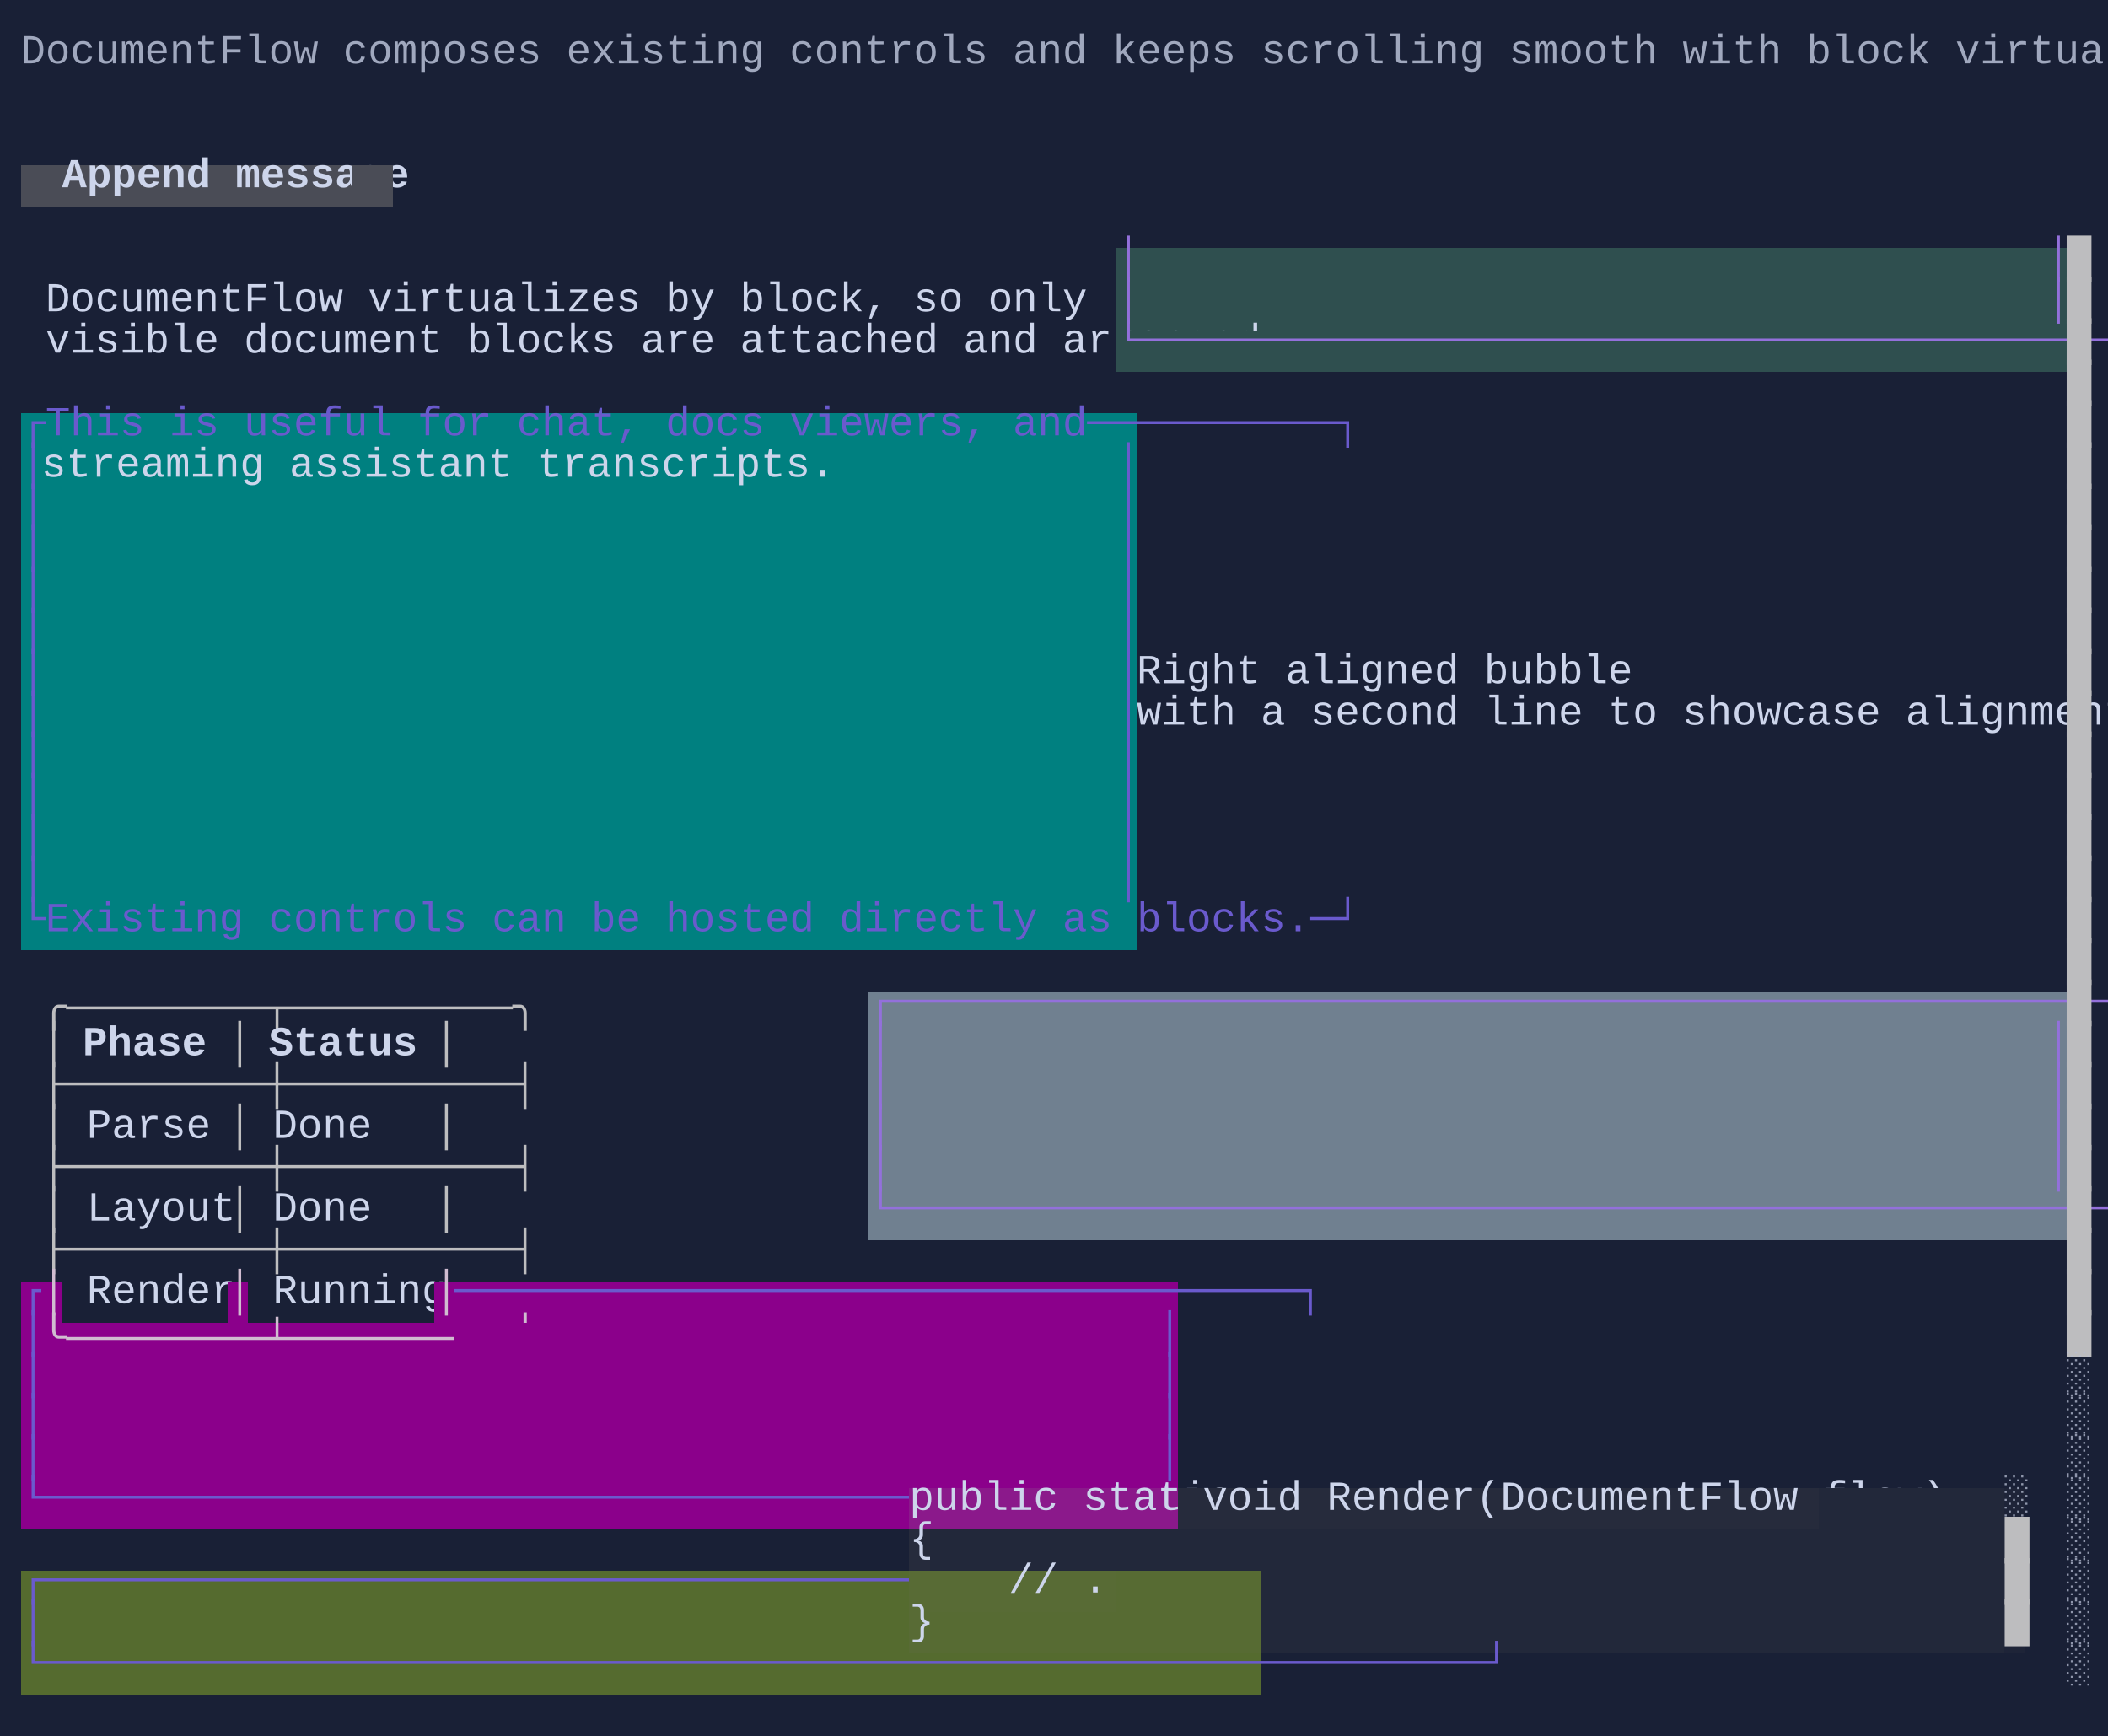
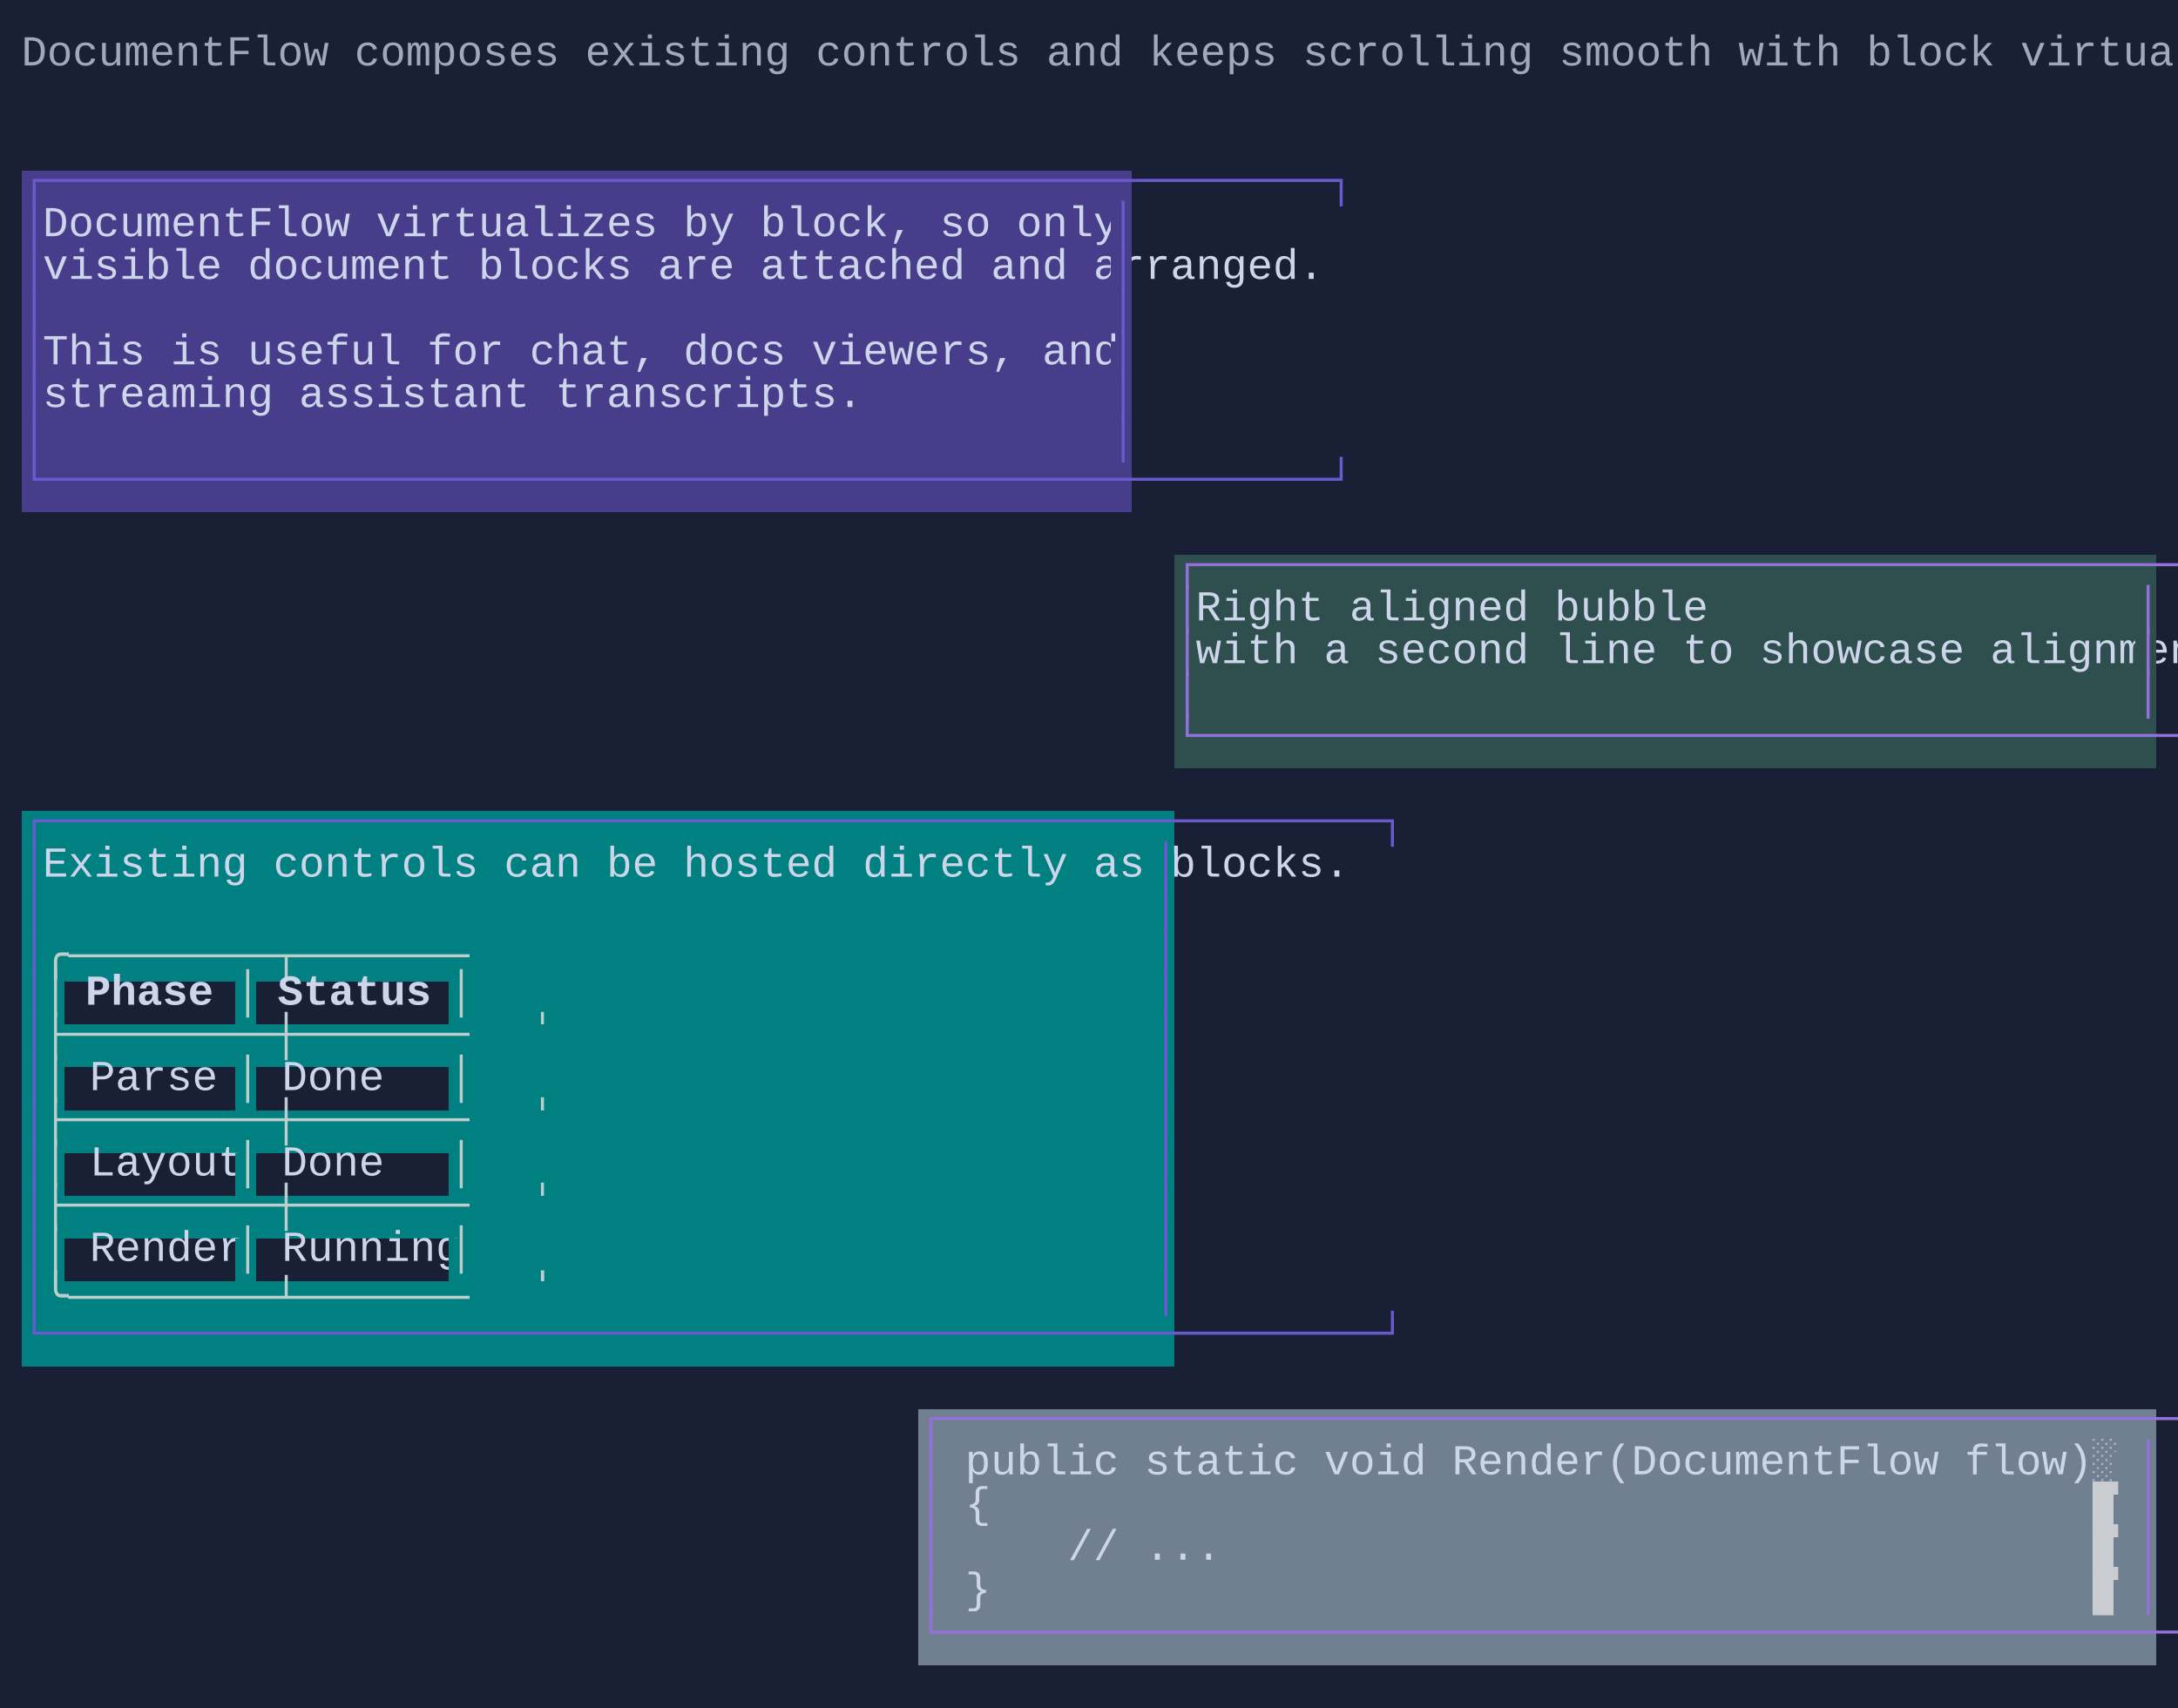
- <svg xmlns="http://www.w3.org/2000/svg" viewBox="0 0 918 756" width="918" height="756" shape-rendering="crispEdges">
+ <svg xmlns="http://www.w3.org/2000/svg" viewBox="0 0 918 720" width="918" height="720" shape-rendering="crispEdges">
  <style>.t{font-family:ui-monospace, SFMono-Regular, Menlo, Monaco, Consolas, "Liberation Mono", "Courier New", monospace;font-size:18px;dominant-baseline:text-before-edge;white-space:pre;font-variant-ligatures:none;font-kerning:none;font-feature-settings:"liga" 0,"calt" 0;letter-spacing:0}</style>
-   <rect x="0" y="0" width="918" height="756" fill="rgb(25,32,54)" />
+   <rect x="0" y="0" width="918" height="720" fill="rgb(25,32,54)" />
  <text class="t" x="9" y="18" fill="rgb(205,213,235)" textLength="837" lengthAdjust="spacing" opacity="0.75" xml:space="preserve">DocumentFlow composes existing controls and keeps scrolling smooth with block virtualization.</text>
-   <rect x="9" y="72" width="18" height="18" fill="rgb(74,76,86)" />
-   <rect x="27" y="72" width="126" height="18" fill="rgb(74,76,86)" />
-   <text class="t" x="27" y="72" fill="rgb(205,213,235)" textLength="126" lengthAdjust="spacing" font-weight="700" xml:space="preserve">Append message</text>
-   <rect x="153" y="72" width="18" height="18" fill="rgb(74,76,86)" />
-   <rect x="486" y="108" width="9" height="18" fill="rgb(47,79,79)" />
-   <text class="t" x="486" y="108" fill="rgb(147,112,219)" textLength="9" lengthAdjust="spacing" xml:space="preserve">│</text>
-   <rect x="495" y="108" width="396" height="18" fill="rgb(47,79,79)" />
-   <rect x="891" y="108" width="9" height="18" fill="rgb(47,79,79)" />
-   <text class="t" x="891" y="108" fill="rgb(147,112,219)" textLength="9" lengthAdjust="spacing" xml:space="preserve">│</text>
-   <text class="t" x="900" y="108" fill="rgb(189,189,191)" textLength="9" lengthAdjust="spacing" font-weight="700" xml:space="preserve">█</text>
-   <text class="t" x="9" y="126" fill="rgb(205,213,235)" textLength="477" lengthAdjust="spacing" xml:space="preserve"> DocumentFlow virtualizes by block, so only          </text>
-   <rect x="486" y="126" width="9" height="18" fill="rgb(47,79,79)" />
-   <text class="t" x="486" y="126" fill="rgb(147,112,219)" textLength="9" lengthAdjust="spacing" xml:space="preserve">│</text>
-   <rect x="495" y="126" width="396" height="18" fill="rgb(47,79,79)" />
-   <rect x="891" y="126" width="9" height="18" fill="rgb(47,79,79)" />
-   <text class="t" x="891" y="126" fill="rgb(147,112,219)" textLength="9" lengthAdjust="spacing" xml:space="preserve">│</text>
-   <text class="t" x="900" y="126" fill="rgb(189,189,191)" textLength="9" lengthAdjust="spacing" font-weight="700" xml:space="preserve">█</text>
-   <text class="t" x="9" y="144" fill="rgb(205,213,235)" textLength="477" lengthAdjust="spacing" xml:space="preserve"> visible document blocks are attached and arranged.  </text>
-   <rect x="486" y="144" width="414" height="18" fill="rgb(47,79,79)" />
-   <text class="t" x="486" y="144" fill="rgb(147,112,219)" textLength="414" lengthAdjust="spacing" xml:space="preserve">└────────────────────────────────────────────┘</text>
-   <text class="t" x="900" y="144" fill="rgb(189,189,191)" textLength="9" lengthAdjust="spacing" font-weight="700" xml:space="preserve">█</text>
-   <text class="t" x="900" y="162" fill="rgb(189,189,191)" textLength="9" lengthAdjust="spacing" font-weight="700" xml:space="preserve">█</text>
-   <rect x="9" y="180" width="486" height="18" fill="rgb(0,128,128)" />
-   <text class="t" x="9" y="180" fill="rgb(106,90,205)" textLength="486" lengthAdjust="spacing" xml:space="preserve">┌This is useful for chat, docs viewers, and──────────┐</text>
-   <text class="t" x="900" y="180" fill="rgb(189,189,191)" textLength="9" lengthAdjust="spacing" font-weight="700" xml:space="preserve">█</text>
-   <rect x="9" y="198" width="9" height="18" fill="rgb(0,128,128)" />
-   <text class="t" x="9" y="198" fill="rgb(106,90,205)" textLength="9" lengthAdjust="spacing" xml:space="preserve">│</text>
-   <rect x="18" y="198" width="468" height="18" fill="rgb(0,128,128)" />
-   <text class="t" x="18" y="198" fill="rgb(205,213,235)" textLength="468" lengthAdjust="spacing" xml:space="preserve">streaming assistant transcripts.                    </text>
-   <rect x="486" y="198" width="9" height="18" fill="rgb(0,128,128)" />
-   <text class="t" x="486" y="198" fill="rgb(106,90,205)" textLength="9" lengthAdjust="spacing" xml:space="preserve">│</text>
-   <text class="t" x="900" y="198" fill="rgb(189,189,191)" textLength="9" lengthAdjust="spacing" font-weight="700" xml:space="preserve">█</text>
-   <rect x="9" y="216" width="9" height="18" fill="rgb(0,128,128)" />
-   <text class="t" x="9" y="216" fill="rgb(106,90,205)" textLength="9" lengthAdjust="spacing" xml:space="preserve">│</text>
-   <rect x="18" y="216" width="468" height="18" fill="rgb(0,128,128)" />
-   <rect x="486" y="216" width="9" height="18" fill="rgb(0,128,128)" />
-   <text class="t" x="486" y="216" fill="rgb(106,90,205)" textLength="9" lengthAdjust="spacing" xml:space="preserve">│</text>
-   <text class="t" x="900" y="216" fill="rgb(189,189,191)" textLength="9" lengthAdjust="spacing" font-weight="700" xml:space="preserve">█</text>
-   <rect x="9" y="234" width="9" height="18" fill="rgb(0,128,128)" />
-   <text class="t" x="9" y="234" fill="rgb(106,90,205)" textLength="9" lengthAdjust="spacing" xml:space="preserve">│</text>
-   <rect x="18" y="234" width="468" height="18" fill="rgb(0,128,128)" />
-   <rect x="486" y="234" width="9" height="18" fill="rgb(0,128,128)" />
-   <text class="t" x="486" y="234" fill="rgb(106,90,205)" textLength="9" lengthAdjust="spacing" xml:space="preserve">│</text>
-   <text class="t" x="900" y="234" fill="rgb(189,189,191)" textLength="9" lengthAdjust="spacing" font-weight="700" xml:space="preserve">█</text>
-   <rect x="9" y="252" width="9" height="18" fill="rgb(0,128,128)" />
-   <text class="t" x="9" y="252" fill="rgb(106,90,205)" textLength="9" lengthAdjust="spacing" xml:space="preserve">│</text>
-   <rect x="18" y="252" width="468" height="18" fill="rgb(0,128,128)" />
-   <rect x="486" y="252" width="9" height="18" fill="rgb(0,128,128)" />
-   <text class="t" x="486" y="252" fill="rgb(106,90,205)" textLength="9" lengthAdjust="spacing" xml:space="preserve">│</text>
-   <text class="t" x="900" y="252" fill="rgb(189,189,191)" textLength="9" lengthAdjust="spacing" font-weight="700" xml:space="preserve">█</text>
-   <rect x="9" y="270" width="9" height="18" fill="rgb(0,128,128)" />
-   <text class="t" x="9" y="270" fill="rgb(106,90,205)" textLength="9" lengthAdjust="spacing" xml:space="preserve">│</text>
-   <rect x="18" y="270" width="468" height="18" fill="rgb(0,128,128)" />
-   <rect x="486" y="270" width="9" height="18" fill="rgb(0,128,128)" />
-   <text class="t" x="486" y="270" fill="rgb(106,90,205)" textLength="9" lengthAdjust="spacing" xml:space="preserve">│</text>
-   <text class="t" x="900" y="270" fill="rgb(189,189,191)" textLength="9" lengthAdjust="spacing" font-weight="700" xml:space="preserve">█</text>
-   <rect x="9" y="288" width="9" height="18" fill="rgb(0,128,128)" />
-   <text class="t" x="9" y="288" fill="rgb(106,90,205)" textLength="9" lengthAdjust="spacing" xml:space="preserve">│</text>
-   <rect x="18" y="288" width="468" height="18" fill="rgb(0,128,128)" />
-   <rect x="486" y="288" width="9" height="18" fill="rgb(0,128,128)" />
-   <text class="t" x="486" y="288" fill="rgb(106,90,205)" textLength="9" lengthAdjust="spacing" xml:space="preserve">│</text>
-   <text class="t" x="495" y="288" fill="rgb(205,213,235)" textLength="405" lengthAdjust="spacing" xml:space="preserve">Right aligned bubble                         </text>
-   <text class="t" x="900" y="288" fill="rgb(189,189,191)" textLength="9" lengthAdjust="spacing" font-weight="700" xml:space="preserve">█</text>
-   <rect x="9" y="306" width="9" height="18" fill="rgb(0,128,128)" />
-   <text class="t" x="9" y="306" fill="rgb(106,90,205)" textLength="9" lengthAdjust="spacing" xml:space="preserve">│</text>
-   <rect x="18" y="306" width="468" height="18" fill="rgb(0,128,128)" />
-   <rect x="486" y="306" width="9" height="18" fill="rgb(0,128,128)" />
-   <text class="t" x="486" y="306" fill="rgb(106,90,205)" textLength="9" lengthAdjust="spacing" xml:space="preserve">│</text>
-   <text class="t" x="495" y="306" fill="rgb(205,213,235)" textLength="405" lengthAdjust="spacing" xml:space="preserve">with a second line to showcase alignment.    </text>
-   <text class="t" x="900" y="306" fill="rgb(189,189,191)" textLength="9" lengthAdjust="spacing" font-weight="700" xml:space="preserve">█</text>
-   <rect x="9" y="324" width="9" height="18" fill="rgb(0,128,128)" />
-   <text class="t" x="9" y="324" fill="rgb(106,90,205)" textLength="9" lengthAdjust="spacing" xml:space="preserve">│</text>
-   <rect x="18" y="324" width="468" height="18" fill="rgb(0,128,128)" />
-   <rect x="486" y="324" width="9" height="18" fill="rgb(0,128,128)" />
-   <text class="t" x="486" y="324" fill="rgb(106,90,205)" textLength="9" lengthAdjust="spacing" xml:space="preserve">│</text>
-   <text class="t" x="900" y="324" fill="rgb(189,189,191)" textLength="9" lengthAdjust="spacing" font-weight="700" xml:space="preserve">█</text>
-   <rect x="9" y="342" width="9" height="18" fill="rgb(0,128,128)" />
-   <text class="t" x="9" y="342" fill="rgb(106,90,205)" textLength="9" lengthAdjust="spacing" xml:space="preserve">│</text>
-   <rect x="18" y="342" width="468" height="18" fill="rgb(0,128,128)" />
-   <rect x="486" y="342" width="9" height="18" fill="rgb(0,128,128)" />
-   <text class="t" x="486" y="342" fill="rgb(106,90,205)" textLength="9" lengthAdjust="spacing" xml:space="preserve">│</text>
-   <text class="t" x="900" y="342" fill="rgb(189,189,191)" textLength="9" lengthAdjust="spacing" font-weight="700" xml:space="preserve">█</text>
+   <rect x="9" y="72" width="468" height="18" fill="rgb(72,61,139)" />
+   <text class="t" x="9" y="72" fill="rgb(106,90,205)" textLength="468" lengthAdjust="spacing" xml:space="preserve">┌──────────────────────────────────────────────────┐</text>
+   <rect x="9" y="90" width="9" height="18" fill="rgb(72,61,139)" />
+   <text class="t" x="9" y="90" fill="rgb(106,90,205)" textLength="9" lengthAdjust="spacing" xml:space="preserve">│</text>
+   <rect x="18" y="90" width="450" height="18" fill="rgb(72,61,139)" />
+   <text class="t" x="18" y="90" fill="rgb(205,213,235)" textLength="450" lengthAdjust="spacing" xml:space="preserve">DocumentFlow virtualizes by block, so only        </text>
+   <rect x="468" y="90" width="9" height="18" fill="rgb(72,61,139)" />
+   <text class="t" x="468" y="90" fill="rgb(106,90,205)" textLength="9" lengthAdjust="spacing" xml:space="preserve">│</text>
+   <rect x="9" y="108" width="9" height="18" fill="rgb(72,61,139)" />
+   <text class="t" x="9" y="108" fill="rgb(106,90,205)" textLength="9" lengthAdjust="spacing" xml:space="preserve">│</text>
+   <rect x="18" y="108" width="450" height="18" fill="rgb(72,61,139)" />
+   <text class="t" x="18" y="108" fill="rgb(205,213,235)" textLength="450" lengthAdjust="spacing" xml:space="preserve">visible document blocks are attached and arranged.</text>
+   <rect x="468" y="108" width="9" height="18" fill="rgb(72,61,139)" />
+   <text class="t" x="468" y="108" fill="rgb(106,90,205)" textLength="9" lengthAdjust="spacing" xml:space="preserve">│</text>
+   <rect x="9" y="126" width="9" height="18" fill="rgb(72,61,139)" />
+   <text class="t" x="9" y="126" fill="rgb(106,90,205)" textLength="9" lengthAdjust="spacing" xml:space="preserve">│</text>
+   <rect x="18" y="126" width="450" height="18" fill="rgb(72,61,139)" />
+   <rect x="468" y="126" width="9" height="18" fill="rgb(72,61,139)" />
+   <text class="t" x="468" y="126" fill="rgb(106,90,205)" textLength="9" lengthAdjust="spacing" xml:space="preserve">│</text>
+   <rect x="9" y="144" width="9" height="18" fill="rgb(72,61,139)" />
+   <text class="t" x="9" y="144" fill="rgb(106,90,205)" textLength="9" lengthAdjust="spacing" xml:space="preserve">│</text>
+   <rect x="18" y="144" width="450" height="18" fill="rgb(72,61,139)" />
+   <text class="t" x="18" y="144" fill="rgb(205,213,235)" textLength="450" lengthAdjust="spacing" xml:space="preserve">This is useful for chat, docs viewers, and        </text>
+   <rect x="468" y="144" width="9" height="18" fill="rgb(72,61,139)" />
+   <text class="t" x="468" y="144" fill="rgb(106,90,205)" textLength="9" lengthAdjust="spacing" xml:space="preserve">│</text>
+   <rect x="9" y="162" width="9" height="18" fill="rgb(72,61,139)" />
+   <text class="t" x="9" y="162" fill="rgb(106,90,205)" textLength="9" lengthAdjust="spacing" xml:space="preserve">│</text>
+   <rect x="18" y="162" width="450" height="18" fill="rgb(72,61,139)" />
+   <text class="t" x="18" y="162" fill="rgb(205,213,235)" textLength="450" lengthAdjust="spacing" xml:space="preserve">streaming assistant transcripts.                  </text>
+   <rect x="468" y="162" width="9" height="18" fill="rgb(72,61,139)" />
+   <text class="t" x="468" y="162" fill="rgb(106,90,205)" textLength="9" lengthAdjust="spacing" xml:space="preserve">│</text>
+   <rect x="9" y="180" width="9" height="18" fill="rgb(72,61,139)" />
+   <text class="t" x="9" y="180" fill="rgb(106,90,205)" textLength="9" lengthAdjust="spacing" xml:space="preserve">│</text>
+   <rect x="18" y="180" width="450" height="18" fill="rgb(72,61,139)" />
+   <rect x="468" y="180" width="9" height="18" fill="rgb(72,61,139)" />
+   <text class="t" x="468" y="180" fill="rgb(106,90,205)" textLength="9" lengthAdjust="spacing" xml:space="preserve">│</text>
+   <rect x="9" y="198" width="468" height="18" fill="rgb(72,61,139)" />
+   <text class="t" x="9" y="198" fill="rgb(106,90,205)" textLength="468" lengthAdjust="spacing" xml:space="preserve">└──────────────────────────────────────────────────┘</text>
+   <rect x="495" y="234" width="414" height="18" fill="rgb(47,79,79)" />
+   <text class="t" x="495" y="234" fill="rgb(147,112,219)" textLength="414" lengthAdjust="spacing" xml:space="preserve">┌────────────────────────────────────────────┐</text>
+   <rect x="495" y="252" width="9" height="18" fill="rgb(47,79,79)" />
+   <text class="t" x="495" y="252" fill="rgb(147,112,219)" textLength="9" lengthAdjust="spacing" xml:space="preserve">│</text>
+   <rect x="504" y="252" width="396" height="18" fill="rgb(47,79,79)" />
+   <text class="t" x="504" y="252" fill="rgb(205,213,235)" textLength="396" lengthAdjust="spacing" xml:space="preserve">Right aligned bubble                        </text>
+   <rect x="900" y="252" width="9" height="18" fill="rgb(47,79,79)" />
+   <text class="t" x="900" y="252" fill="rgb(147,112,219)" textLength="9" lengthAdjust="spacing" xml:space="preserve">│</text>
+   <rect x="495" y="270" width="9" height="18" fill="rgb(47,79,79)" />
+   <text class="t" x="495" y="270" fill="rgb(147,112,219)" textLength="9" lengthAdjust="spacing" xml:space="preserve">│</text>
+   <rect x="504" y="270" width="396" height="18" fill="rgb(47,79,79)" />
+   <text class="t" x="504" y="270" fill="rgb(205,213,235)" textLength="396" lengthAdjust="spacing" xml:space="preserve">with a second line to showcase alignment.   </text>
+   <rect x="900" y="270" width="9" height="18" fill="rgb(47,79,79)" />
+   <text class="t" x="900" y="270" fill="rgb(147,112,219)" textLength="9" lengthAdjust="spacing" xml:space="preserve">│</text>
+   <rect x="495" y="288" width="9" height="18" fill="rgb(47,79,79)" />
+   <text class="t" x="495" y="288" fill="rgb(147,112,219)" textLength="9" lengthAdjust="spacing" xml:space="preserve">│</text>
+   <rect x="504" y="288" width="396" height="18" fill="rgb(47,79,79)" />
+   <rect x="900" y="288" width="9" height="18" fill="rgb(47,79,79)" />
+   <text class="t" x="900" y="288" fill="rgb(147,112,219)" textLength="9" lengthAdjust="spacing" xml:space="preserve">│</text>
+   <rect x="495" y="306" width="414" height="18" fill="rgb(47,79,79)" />
+   <text class="t" x="495" y="306" fill="rgb(147,112,219)" textLength="414" lengthAdjust="spacing" xml:space="preserve">└────────────────────────────────────────────┘</text>
+   <rect x="9" y="342" width="486" height="18" fill="rgb(0,128,128)" />
+   <text class="t" x="9" y="342" fill="rgb(106,90,205)" textLength="486" lengthAdjust="spacing" xml:space="preserve">┌────────────────────────────────────────────────────┐</text>
  <rect x="9" y="360" width="9" height="18" fill="rgb(0,128,128)" />
  <text class="t" x="9" y="360" fill="rgb(106,90,205)" textLength="9" lengthAdjust="spacing" xml:space="preserve">│</text>
  <rect x="18" y="360" width="468" height="18" fill="rgb(0,128,128)" />
+   <text class="t" x="18" y="360" fill="rgb(205,213,235)" textLength="468" lengthAdjust="spacing" xml:space="preserve">Existing controls can be hosted directly as blocks. </text>
  <rect x="486" y="360" width="9" height="18" fill="rgb(0,128,128)" />
  <text class="t" x="486" y="360" fill="rgb(106,90,205)" textLength="9" lengthAdjust="spacing" xml:space="preserve">│</text>
-   <text class="t" x="900" y="360" fill="rgb(189,189,191)" textLength="9" lengthAdjust="spacing" font-weight="700" xml:space="preserve">█</text>
  <rect x="9" y="378" width="9" height="18" fill="rgb(0,128,128)" />
  <text class="t" x="9" y="378" fill="rgb(106,90,205)" textLength="9" lengthAdjust="spacing" xml:space="preserve">│</text>
  <rect x="18" y="378" width="468" height="18" fill="rgb(0,128,128)" />
  <rect x="486" y="378" width="9" height="18" fill="rgb(0,128,128)" />
  <text class="t" x="486" y="378" fill="rgb(106,90,205)" textLength="9" lengthAdjust="spacing" xml:space="preserve">│</text>
-   <text class="t" x="900" y="378" fill="rgb(189,189,191)" textLength="9" lengthAdjust="spacing" font-weight="700" xml:space="preserve">█</text>
-   <rect x="9" y="396" width="486" height="18" fill="rgb(0,128,128)" />
-   <text class="t" x="9" y="396" fill="rgb(106,90,205)" textLength="486" lengthAdjust="spacing" xml:space="preserve">└Existing controls can be hosted directly as blocks.─┘</text>
-   <text class="t" x="900" y="396" fill="rgb(189,189,191)" textLength="9" lengthAdjust="spacing" font-weight="700" xml:space="preserve">█</text>
-   <text class="t" x="900" y="414" fill="rgb(189,189,191)" textLength="9" lengthAdjust="spacing" font-weight="700" xml:space="preserve">█</text>
-   <text class="t" x="18" y="432" fill="rgb(189,189,191)" textLength="180" lengthAdjust="spacing" xml:space="preserve">╭────────┬─────────╮</text>
-   <rect x="378" y="432" width="522" height="18" fill="rgb(112,128,144)" />
-   <text class="t" x="378" y="432" fill="rgb(147,112,219)" textLength="522" lengthAdjust="spacing" xml:space="preserve">┌────────────────────────────────────────────────────────┐</text>
-   <text class="t" x="900" y="432" fill="rgb(189,189,191)" textLength="9" lengthAdjust="spacing" font-weight="700" xml:space="preserve">█</text>
-   <text class="t" x="18" y="450" fill="rgb(189,189,191)" textLength="9" lengthAdjust="spacing" xml:space="preserve">│</text>
-   <text class="t" x="36" y="450" fill="rgb(205,213,235)" textLength="45" lengthAdjust="spacing" font-weight="700" xml:space="preserve">Phase</text>
-   <text class="t" x="99" y="450" fill="rgb(189,189,191)" textLength="9" lengthAdjust="spacing" xml:space="preserve">│</text>
-   <text class="t" x="117" y="450" fill="rgb(205,213,235)" textLength="54" lengthAdjust="spacing" font-weight="700" xml:space="preserve">Status</text>
-   <text class="t" x="189" y="450" fill="rgb(189,189,191)" textLength="9" lengthAdjust="spacing" xml:space="preserve">│</text>
-   <rect x="378" y="450" width="9" height="18" fill="rgb(112,128,144)" />
-   <text class="t" x="378" y="450" fill="rgb(147,112,219)" textLength="9" lengthAdjust="spacing" xml:space="preserve">│</text>
-   <rect x="387" y="450" width="504" height="18" fill="rgb(112,128,144)" />
-   <rect x="891" y="450" width="9" height="18" fill="rgb(112,128,144)" />
-   <text class="t" x="891" y="450" fill="rgb(147,112,219)" textLength="9" lengthAdjust="spacing" xml:space="preserve">│</text>
-   <text class="t" x="900" y="450" fill="rgb(189,189,191)" textLength="9" lengthAdjust="spacing" font-weight="700" xml:space="preserve">█</text>
-   <text class="t" x="18" y="468" fill="rgb(189,189,191)" textLength="180" lengthAdjust="spacing" xml:space="preserve">├────────┼─────────┤</text>
-   <rect x="378" y="468" width="9" height="18" fill="rgb(112,128,144)" />
-   <text class="t" x="378" y="468" fill="rgb(147,112,219)" textLength="9" lengthAdjust="spacing" xml:space="preserve">│</text>
-   <rect x="387" y="468" width="504" height="18" fill="rgb(112,128,144)" />
-   <rect x="891" y="468" width="9" height="18" fill="rgb(112,128,144)" />
-   <text class="t" x="891" y="468" fill="rgb(147,112,219)" textLength="9" lengthAdjust="spacing" xml:space="preserve">│</text>
-   <text class="t" x="900" y="468" fill="rgb(189,189,191)" textLength="9" lengthAdjust="spacing" font-weight="700" xml:space="preserve">█</text>
-   <text class="t" x="18" y="486" fill="rgb(189,189,191)" textLength="9" lengthAdjust="spacing" xml:space="preserve">│</text>
-   <text class="t" x="27" y="486" fill="rgb(205,213,235)" textLength="72" lengthAdjust="spacing" xml:space="preserve"> Parse  </text>
-   <text class="t" x="99" y="486" fill="rgb(189,189,191)" textLength="9" lengthAdjust="spacing" xml:space="preserve">│</text>
+   <rect x="9" y="396" width="9" height="18" fill="rgb(0,128,128)" />
+   <text class="t" x="9" y="396" fill="rgb(106,90,205)" textLength="9" lengthAdjust="spacing" xml:space="preserve">│</text>
+   <rect x="18" y="396" width="180" height="18" fill="rgb(0,128,128)" />
+   <text class="t" x="18" y="396" fill="rgb(188,205,205)" textLength="180" lengthAdjust="spacing" xml:space="preserve">╭────────┬─────────╮</text>
+   <rect x="198" y="396" width="288" height="18" fill="rgb(0,128,128)" />
+   <rect x="486" y="396" width="9" height="18" fill="rgb(0,128,128)" />
+   <text class="t" x="486" y="396" fill="rgb(106,90,205)" textLength="9" lengthAdjust="spacing" xml:space="preserve">│</text>
+   <rect x="9" y="414" width="9" height="18" fill="rgb(0,128,128)" />
+   <text class="t" x="9" y="414" fill="rgb(106,90,205)" textLength="9" lengthAdjust="spacing" xml:space="preserve">│</text>
+   <rect x="18" y="414" width="9" height="18" fill="rgb(0,128,128)" />
+   <text class="t" x="18" y="414" fill="rgb(188,205,205)" textLength="9" lengthAdjust="spacing" xml:space="preserve">│</text>
+   <text class="t" x="36" y="414" fill="rgb(205,213,235)" textLength="45" lengthAdjust="spacing" font-weight="700" xml:space="preserve">Phase</text>
+   <rect x="99" y="414" width="9" height="18" fill="rgb(0,128,128)" />
+   <text class="t" x="99" y="414" fill="rgb(188,205,205)" textLength="9" lengthAdjust="spacing" xml:space="preserve">│</text>
+   <text class="t" x="117" y="414" fill="rgb(205,213,235)" textLength="54" lengthAdjust="spacing" font-weight="700" xml:space="preserve">Status</text>
+   <rect x="189" y="414" width="9" height="18" fill="rgb(0,128,128)" />
+   <text class="t" x="189" y="414" fill="rgb(188,205,205)" textLength="9" lengthAdjust="spacing" xml:space="preserve">│</text>
+   <rect x="198" y="414" width="288" height="18" fill="rgb(0,128,128)" />
+   <rect x="486" y="414" width="9" height="18" fill="rgb(0,128,128)" />
+   <text class="t" x="486" y="414" fill="rgb(106,90,205)" textLength="9" lengthAdjust="spacing" xml:space="preserve">│</text>
+   <rect x="9" y="432" width="9" height="18" fill="rgb(0,128,128)" />
+   <text class="t" x="9" y="432" fill="rgb(106,90,205)" textLength="9" lengthAdjust="spacing" xml:space="preserve">│</text>
+   <rect x="18" y="432" width="180" height="18" fill="rgb(0,128,128)" />
+   <text class="t" x="18" y="432" fill="rgb(188,205,205)" textLength="180" lengthAdjust="spacing" xml:space="preserve">├────────┼─────────┤</text>
+   <rect x="198" y="432" width="288" height="18" fill="rgb(0,128,128)" />
+   <rect x="486" y="432" width="9" height="18" fill="rgb(0,128,128)" />
+   <text class="t" x="486" y="432" fill="rgb(106,90,205)" textLength="9" lengthAdjust="spacing" xml:space="preserve">│</text>
+   <rect x="9" y="450" width="9" height="18" fill="rgb(0,128,128)" />
+   <text class="t" x="9" y="450" fill="rgb(106,90,205)" textLength="9" lengthAdjust="spacing" xml:space="preserve">│</text>
+   <rect x="18" y="450" width="9" height="18" fill="rgb(0,128,128)" />
+   <text class="t" x="18" y="450" fill="rgb(188,205,205)" textLength="9" lengthAdjust="spacing" xml:space="preserve">│</text>
+   <text class="t" x="27" y="450" fill="rgb(205,213,235)" textLength="72" lengthAdjust="spacing" xml:space="preserve"> Parse  </text>
+   <rect x="99" y="450" width="9" height="18" fill="rgb(0,128,128)" />
+   <text class="t" x="99" y="450" fill="rgb(188,205,205)" textLength="9" lengthAdjust="spacing" xml:space="preserve">│</text>
+   <text class="t" x="108" y="450" fill="rgb(205,213,235)" textLength="81" lengthAdjust="spacing" xml:space="preserve"> Done    </text>
+   <rect x="189" y="450" width="9" height="18" fill="rgb(0,128,128)" />
+   <text class="t" x="189" y="450" fill="rgb(188,205,205)" textLength="9" lengthAdjust="spacing" xml:space="preserve">│</text>
+   <rect x="198" y="450" width="288" height="18" fill="rgb(0,128,128)" />
+   <rect x="486" y="450" width="9" height="18" fill="rgb(0,128,128)" />
+   <text class="t" x="486" y="450" fill="rgb(106,90,205)" textLength="9" lengthAdjust="spacing" xml:space="preserve">│</text>
+   <rect x="9" y="468" width="9" height="18" fill="rgb(0,128,128)" />
+   <text class="t" x="9" y="468" fill="rgb(106,90,205)" textLength="9" lengthAdjust="spacing" xml:space="preserve">│</text>
+   <rect x="18" y="468" width="180" height="18" fill="rgb(0,128,128)" />
+   <text class="t" x="18" y="468" fill="rgb(188,205,205)" textLength="180" lengthAdjust="spacing" xml:space="preserve">├────────┼─────────┤</text>
+   <rect x="198" y="468" width="288" height="18" fill="rgb(0,128,128)" />
+   <rect x="486" y="468" width="9" height="18" fill="rgb(0,128,128)" />
+   <text class="t" x="486" y="468" fill="rgb(106,90,205)" textLength="9" lengthAdjust="spacing" xml:space="preserve">│</text>
+   <rect x="9" y="486" width="9" height="18" fill="rgb(0,128,128)" />
+   <text class="t" x="9" y="486" fill="rgb(106,90,205)" textLength="9" lengthAdjust="spacing" xml:space="preserve">│</text>
+   <rect x="18" y="486" width="9" height="18" fill="rgb(0,128,128)" />
+   <text class="t" x="18" y="486" fill="rgb(188,205,205)" textLength="9" lengthAdjust="spacing" xml:space="preserve">│</text>
+   <text class="t" x="27" y="486" fill="rgb(205,213,235)" textLength="72" lengthAdjust="spacing" xml:space="preserve"> Layout </text>
+   <rect x="99" y="486" width="9" height="18" fill="rgb(0,128,128)" />
+   <text class="t" x="99" y="486" fill="rgb(188,205,205)" textLength="9" lengthAdjust="spacing" xml:space="preserve">│</text>
  <text class="t" x="108" y="486" fill="rgb(205,213,235)" textLength="81" lengthAdjust="spacing" xml:space="preserve"> Done    </text>
-   <text class="t" x="189" y="486" fill="rgb(189,189,191)" textLength="9" lengthAdjust="spacing" xml:space="preserve">│</text>
-   <rect x="378" y="486" width="9" height="18" fill="rgb(112,128,144)" />
-   <text class="t" x="378" y="486" fill="rgb(147,112,219)" textLength="9" lengthAdjust="spacing" xml:space="preserve">│</text>
-   <rect x="387" y="486" width="504" height="18" fill="rgb(112,128,144)" />
-   <rect x="891" y="486" width="9" height="18" fill="rgb(112,128,144)" />
-   <text class="t" x="891" y="486" fill="rgb(147,112,219)" textLength="9" lengthAdjust="spacing" xml:space="preserve">│</text>
-   <text class="t" x="900" y="486" fill="rgb(189,189,191)" textLength="9" lengthAdjust="spacing" font-weight="700" xml:space="preserve">█</text>
-   <text class="t" x="18" y="504" fill="rgb(189,189,191)" textLength="180" lengthAdjust="spacing" xml:space="preserve">├────────┼─────────┤</text>
-   <rect x="378" y="504" width="9" height="18" fill="rgb(112,128,144)" />
-   <text class="t" x="378" y="504" fill="rgb(147,112,219)" textLength="9" lengthAdjust="spacing" xml:space="preserve">│</text>
-   <rect x="387" y="504" width="504" height="18" fill="rgb(112,128,144)" />
-   <rect x="891" y="504" width="9" height="18" fill="rgb(112,128,144)" />
-   <text class="t" x="891" y="504" fill="rgb(147,112,219)" textLength="9" lengthAdjust="spacing" xml:space="preserve">│</text>
-   <text class="t" x="900" y="504" fill="rgb(189,189,191)" textLength="9" lengthAdjust="spacing" font-weight="700" xml:space="preserve">█</text>
-   <text class="t" x="18" y="522" fill="rgb(189,189,191)" textLength="9" lengthAdjust="spacing" xml:space="preserve">│</text>
-   <text class="t" x="27" y="522" fill="rgb(205,213,235)" textLength="72" lengthAdjust="spacing" xml:space="preserve"> Layout </text>
-   <text class="t" x="99" y="522" fill="rgb(189,189,191)" textLength="9" lengthAdjust="spacing" xml:space="preserve">│</text>
-   <text class="t" x="108" y="522" fill="rgb(205,213,235)" textLength="81" lengthAdjust="spacing" xml:space="preserve"> Done    </text>
-   <text class="t" x="189" y="522" fill="rgb(189,189,191)" textLength="9" lengthAdjust="spacing" xml:space="preserve">│</text>
-   <rect x="378" y="522" width="522" height="18" fill="rgb(112,128,144)" />
-   <text class="t" x="378" y="522" fill="rgb(147,112,219)" textLength="522" lengthAdjust="spacing" xml:space="preserve">└────────────────────────────────────────────────────────┘</text>
-   <text class="t" x="900" y="522" fill="rgb(189,189,191)" textLength="9" lengthAdjust="spacing" font-weight="700" xml:space="preserve">█</text>
-   <text class="t" x="18" y="540" fill="rgb(189,189,191)" textLength="180" lengthAdjust="spacing" xml:space="preserve">├────────┼─────────┤</text>
-   <text class="t" x="900" y="540" fill="rgb(189,189,191)" textLength="9" lengthAdjust="spacing" font-weight="700" xml:space="preserve">█</text>
-   <rect x="9" y="558" width="9" height="18" fill="rgb(139,0,139)" />
-   <text class="t" x="9" y="558" fill="rgb(106,90,205)" textLength="9" lengthAdjust="spacing" xml:space="preserve">┌</text>
-   <rect x="18" y="558" width="9" height="18" fill="rgb(139,0,139)" />
-   <text class="t" x="18" y="558" fill="rgb(208,188,208)" textLength="9" lengthAdjust="spacing" xml:space="preserve">│</text>
-   <text class="t" x="27" y="558" fill="rgb(205,213,235)" textLength="72" lengthAdjust="spacing" xml:space="preserve"> Render </text>
-   <rect x="99" y="558" width="9" height="18" fill="rgb(139,0,139)" />
-   <text class="t" x="99" y="558" fill="rgb(208,188,208)" textLength="9" lengthAdjust="spacing" xml:space="preserve">│</text>
-   <text class="t" x="108" y="558" fill="rgb(205,213,235)" textLength="81" lengthAdjust="spacing" xml:space="preserve"> Running </text>
-   <rect x="189" y="558" width="9" height="18" fill="rgb(139,0,139)" />
-   <text class="t" x="189" y="558" fill="rgb(208,188,208)" textLength="9" lengthAdjust="spacing" xml:space="preserve">│</text>
-   <rect x="198" y="558" width="315" height="18" fill="rgb(139,0,139)" />
-   <text class="t" x="198" y="558" fill="rgb(106,90,205)" textLength="315" lengthAdjust="spacing" xml:space="preserve">──────────────────────────────────┐</text>
-   <text class="t" x="900" y="558" fill="rgb(189,189,191)" textLength="9" lengthAdjust="spacing" font-weight="700" xml:space="preserve">█</text>
-   <rect x="9" y="576" width="9" height="18" fill="rgb(139,0,139)" />
-   <text class="t" x="9" y="576" fill="rgb(106,90,205)" textLength="9" lengthAdjust="spacing" xml:space="preserve">│</text>
-   <rect x="18" y="576" width="180" height="18" fill="rgb(139,0,139)" />
-   <text class="t" x="18" y="576" fill="rgb(208,188,208)" textLength="180" lengthAdjust="spacing" xml:space="preserve">╰────────┴─────────╯</text>
-   <rect x="198" y="576" width="306" height="18" fill="rgb(139,0,139)" />
-   <rect x="504" y="576" width="9" height="18" fill="rgb(139,0,139)" />
-   <text class="t" x="504" y="576" fill="rgb(106,90,205)" textLength="9" lengthAdjust="spacing" xml:space="preserve">│</text>
-   <text class="t" x="900" y="576" fill="rgb(189,189,191)" textLength="9" lengthAdjust="spacing" font-weight="700" xml:space="preserve">█</text>
-   <rect x="9" y="594" width="9" height="18" fill="rgb(139,0,139)" />
-   <text class="t" x="9" y="594" fill="rgb(106,90,205)" textLength="9" lengthAdjust="spacing" xml:space="preserve">│</text>
-   <rect x="18" y="594" width="486" height="18" fill="rgb(139,0,139)" />
-   <rect x="504" y="594" width="9" height="18" fill="rgb(139,0,139)" />
-   <text class="t" x="504" y="594" fill="rgb(106,90,205)" textLength="9" lengthAdjust="spacing" xml:space="preserve">│</text>
-   <text class="t" x="900" y="594" fill="rgb(183,190,211)" textLength="9" lengthAdjust="spacing" opacity="0.75" xml:space="preserve">░</text>
-   <rect x="9" y="612" width="9" height="18" fill="rgb(139,0,139)" />
-   <text class="t" x="9" y="612" fill="rgb(106,90,205)" textLength="9" lengthAdjust="spacing" xml:space="preserve">│</text>
-   <rect x="18" y="612" width="486" height="18" fill="rgb(139,0,139)" />
-   <rect x="504" y="612" width="9" height="18" fill="rgb(139,0,139)" />
-   <text class="t" x="504" y="612" fill="rgb(106,90,205)" textLength="9" lengthAdjust="spacing" xml:space="preserve">│</text>
-   <text class="t" x="900" y="612" fill="rgb(183,190,211)" textLength="9" lengthAdjust="spacing" opacity="0.75" xml:space="preserve">░</text>
-   <rect x="9" y="630" width="9" height="18" fill="rgb(139,0,139)" />
-   <text class="t" x="9" y="630" fill="rgb(106,90,205)" textLength="9" lengthAdjust="spacing" xml:space="preserve">│</text>
-   <rect x="18" y="630" width="486" height="18" fill="rgb(139,0,139)" />
-   <rect x="504" y="630" width="9" height="18" fill="rgb(139,0,139)" />
-   <text class="t" x="504" y="630" fill="rgb(106,90,205)" textLength="9" lengthAdjust="spacing" xml:space="preserve">│</text>
-   <text class="t" x="900" y="630" fill="rgb(183,190,211)" textLength="9" lengthAdjust="spacing" opacity="0.75" xml:space="preserve">░</text>
-   <rect x="9" y="648" width="387" height="18" fill="rgb(139,0,139)" />
-   <text class="t" x="9" y="648" fill="rgb(106,90,205)" textLength="387" lengthAdjust="spacing" xml:space="preserve">└──────────────────────────────────────────</text>
-   <rect x="396" y="648" width="117" height="18" fill="rgb(139,25,139)" />
-   <text class="t" x="396" y="648" fill="rgb(205,213,235)" textLength="117" lengthAdjust="spacing" xml:space="preserve">public static</text>
-   <rect x="513" y="648" width="279" height="18" fill="rgb(38,43,60)" />
-   <text class="t" x="513" y="648" fill="rgb(205,213,235)" textLength="279" lengthAdjust="spacing" xml:space="preserve"> void Render(DocumentFlow flow)</text>
-   <rect x="792" y="648" width="81" height="18" fill="rgb(34,40,58)" />
-   <rect x="873" y="648" width="9" height="18" fill="rgb(30,36,56)" />
-   <text class="t" x="873" y="648" fill="rgb(183,191,211)" textLength="9" lengthAdjust="spacing" opacity="0.75" xml:space="preserve">░</text>
-   <text class="t" x="900" y="648" fill="rgb(183,190,211)" textLength="9" lengthAdjust="spacing" opacity="0.75" xml:space="preserve">░</text>
-   <rect x="396" y="666" width="9" height="18" fill="rgb(38,43,60)" />
-   <text class="t" x="396" y="666" fill="rgb(205,213,235)" textLength="9" lengthAdjust="spacing" xml:space="preserve">{</text>
-   <rect x="405" y="666" width="468" height="18" fill="rgb(34,40,58)" />
-   <rect x="873" y="666" width="9" height="18" fill="rgb(30,36,56)" />
-   <text class="t" x="873" y="666" fill="rgb(189,189,191)" textLength="9" lengthAdjust="spacing" font-weight="700" xml:space="preserve">█</text>
-   <text class="t" x="900" y="666" fill="rgb(183,190,211)" textLength="9" lengthAdjust="spacing" opacity="0.75" xml:space="preserve">░</text>
-   <rect x="9" y="684" width="387" height="18" fill="rgb(85,107,47)" />
-   <text class="t" x="9" y="684" fill="rgb(106,90,205)" textLength="387" lengthAdjust="spacing" xml:space="preserve">┌──────────────────────────────────────────</text>
-   <rect x="396" y="684" width="90" height="18" fill="rgb(88,107,53)" />
-   <text class="t" x="396" y="684" fill="rgb(205,213,235)" textLength="90" lengthAdjust="spacing" xml:space="preserve">    // ...</text>
-   <rect x="486" y="684" width="63" height="18" fill="rgb(87,107,51)" />
-   <rect x="549" y="684" width="324" height="18" fill="rgb(34,40,58)" />
-   <rect x="873" y="684" width="9" height="18" fill="rgb(30,36,56)" />
-   <text class="t" x="873" y="684" fill="rgb(189,189,191)" textLength="9" lengthAdjust="spacing" font-weight="700" xml:space="preserve">█</text>
-   <text class="t" x="900" y="684" fill="rgb(183,190,211)" textLength="9" lengthAdjust="spacing" opacity="0.75" xml:space="preserve">░</text>
-   <rect x="9" y="702" width="9" height="18" fill="rgb(85,107,47)" />
-   <text class="t" x="9" y="702" fill="rgb(106,90,205)" textLength="9" lengthAdjust="spacing" xml:space="preserve">│</text>
-   <rect x="18" y="702" width="378" height="18" fill="rgb(85,107,47)" />
-   <rect x="396" y="702" width="9" height="18" fill="rgb(88,107,53)" />
-   <text class="t" x="396" y="702" fill="rgb(205,213,235)" textLength="9" lengthAdjust="spacing" xml:space="preserve">}</text>
-   <rect x="405" y="702" width="144" height="18" fill="rgb(87,107,51)" />
-   <rect x="549" y="702" width="324" height="18" fill="rgb(34,40,58)" />
-   <rect x="873" y="702" width="9" height="18" fill="rgb(30,36,56)" />
-   <text class="t" x="873" y="702" fill="rgb(189,189,191)" textLength="9" lengthAdjust="spacing" font-weight="700" xml:space="preserve">█</text>
-   <text class="t" x="900" y="702" fill="rgb(183,190,211)" textLength="9" lengthAdjust="spacing" opacity="0.75" xml:space="preserve">░</text>
-   <rect x="9" y="720" width="540" height="18" fill="rgb(85,107,47)" />
-   <text class="t" x="9" y="720" fill="rgb(106,90,205)" textLength="540" lengthAdjust="spacing" xml:space="preserve">└──────────────────────────────────────────────────────────┘</text>
-   <text class="t" x="900" y="720" fill="rgb(183,190,211)" textLength="9" lengthAdjust="spacing" opacity="0.75" xml:space="preserve">░</text>
+   <rect x="189" y="486" width="9" height="18" fill="rgb(0,128,128)" />
+   <text class="t" x="189" y="486" fill="rgb(188,205,205)" textLength="9" lengthAdjust="spacing" xml:space="preserve">│</text>
+   <rect x="198" y="486" width="288" height="18" fill="rgb(0,128,128)" />
+   <rect x="486" y="486" width="9" height="18" fill="rgb(0,128,128)" />
+   <text class="t" x="486" y="486" fill="rgb(106,90,205)" textLength="9" lengthAdjust="spacing" xml:space="preserve">│</text>
+   <rect x="9" y="504" width="9" height="18" fill="rgb(0,128,128)" />
+   <text class="t" x="9" y="504" fill="rgb(106,90,205)" textLength="9" lengthAdjust="spacing" xml:space="preserve">│</text>
+   <rect x="18" y="504" width="180" height="18" fill="rgb(0,128,128)" />
+   <text class="t" x="18" y="504" fill="rgb(188,205,205)" textLength="180" lengthAdjust="spacing" xml:space="preserve">├────────┼─────────┤</text>
+   <rect x="198" y="504" width="288" height="18" fill="rgb(0,128,128)" />
+   <rect x="486" y="504" width="9" height="18" fill="rgb(0,128,128)" />
+   <text class="t" x="486" y="504" fill="rgb(106,90,205)" textLength="9" lengthAdjust="spacing" xml:space="preserve">│</text>
+   <rect x="9" y="522" width="9" height="18" fill="rgb(0,128,128)" />
+   <text class="t" x="9" y="522" fill="rgb(106,90,205)" textLength="9" lengthAdjust="spacing" xml:space="preserve">│</text>
+   <rect x="18" y="522" width="9" height="18" fill="rgb(0,128,128)" />
+   <text class="t" x="18" y="522" fill="rgb(188,205,205)" textLength="9" lengthAdjust="spacing" xml:space="preserve">│</text>
+   <text class="t" x="27" y="522" fill="rgb(205,213,235)" textLength="72" lengthAdjust="spacing" xml:space="preserve"> Render </text>
+   <rect x="99" y="522" width="9" height="18" fill="rgb(0,128,128)" />
+   <text class="t" x="99" y="522" fill="rgb(188,205,205)" textLength="9" lengthAdjust="spacing" xml:space="preserve">│</text>
+   <text class="t" x="108" y="522" fill="rgb(205,213,235)" textLength="81" lengthAdjust="spacing" xml:space="preserve"> Running </text>
+   <rect x="189" y="522" width="9" height="18" fill="rgb(0,128,128)" />
+   <text class="t" x="189" y="522" fill="rgb(188,205,205)" textLength="9" lengthAdjust="spacing" xml:space="preserve">│</text>
+   <rect x="198" y="522" width="288" height="18" fill="rgb(0,128,128)" />
+   <rect x="486" y="522" width="9" height="18" fill="rgb(0,128,128)" />
+   <text class="t" x="486" y="522" fill="rgb(106,90,205)" textLength="9" lengthAdjust="spacing" xml:space="preserve">│</text>
+   <rect x="9" y="540" width="9" height="18" fill="rgb(0,128,128)" />
+   <text class="t" x="9" y="540" fill="rgb(106,90,205)" textLength="9" lengthAdjust="spacing" xml:space="preserve">│</text>
+   <rect x="18" y="540" width="180" height="18" fill="rgb(0,128,128)" />
+   <text class="t" x="18" y="540" fill="rgb(188,205,205)" textLength="180" lengthAdjust="spacing" xml:space="preserve">╰────────┴─────────╯</text>
+   <rect x="198" y="540" width="288" height="18" fill="rgb(0,128,128)" />
+   <rect x="486" y="540" width="9" height="18" fill="rgb(0,128,128)" />
+   <text class="t" x="486" y="540" fill="rgb(106,90,205)" textLength="9" lengthAdjust="spacing" xml:space="preserve">│</text>
+   <rect x="9" y="558" width="486" height="18" fill="rgb(0,128,128)" />
+   <text class="t" x="9" y="558" fill="rgb(106,90,205)" textLength="486" lengthAdjust="spacing" xml:space="preserve">└────────────────────────────────────────────────────┘</text>
+   <rect x="387" y="594" width="522" height="18" fill="rgb(112,128,144)" />
+   <text class="t" x="387" y="594" fill="rgb(147,112,219)" textLength="522" lengthAdjust="spacing" xml:space="preserve">┌────────────────────────────────────────────────────────┐</text>
+   <rect x="387" y="612" width="9" height="18" fill="rgb(112,128,144)" />
+   <text class="t" x="387" y="612" fill="rgb(147,112,219)" textLength="9" lengthAdjust="spacing" xml:space="preserve">│</text>
+   <rect x="396" y="612" width="486" height="18" fill="rgb(112,128,144)" />
+   <text class="t" x="396" y="612" fill="rgb(205,213,235)" textLength="486" lengthAdjust="spacing" xml:space="preserve"> public static void Render(DocumentFlow flow)         </text>
+   <rect x="882" y="612" width="9" height="18" fill="rgb(112,128,144)" />
+   <text class="t" x="882" y="612" fill="rgb(189,198,219)" textLength="9" lengthAdjust="spacing" opacity="0.75" xml:space="preserve">░</text>
+   <rect x="891" y="612" width="9" height="18" fill="rgb(112,128,144)" />
+   <rect x="900" y="612" width="9" height="18" fill="rgb(112,128,144)" />
+   <text class="t" x="900" y="612" fill="rgb(147,112,219)" textLength="9" lengthAdjust="spacing" xml:space="preserve">│</text>
+   <rect x="387" y="630" width="9" height="18" fill="rgb(112,128,144)" />
+   <text class="t" x="387" y="630" fill="rgb(147,112,219)" textLength="9" lengthAdjust="spacing" xml:space="preserve">│</text>
+   <rect x="396" y="630" width="486" height="18" fill="rgb(112,128,144)" />
+   <text class="t" x="396" y="630" fill="rgb(205,213,235)" textLength="486" lengthAdjust="spacing" xml:space="preserve"> {                                                    </text>
+   <rect x="882" y="630" width="9" height="18" fill="rgb(112,128,144)" />
+   <text class="t" x="882" y="630" fill="rgb(201,205,209)" textLength="9" lengthAdjust="spacing" font-weight="700" xml:space="preserve">█</text>
+   <rect x="891" y="630" width="9" height="18" fill="rgb(112,128,144)" />
+   <rect x="900" y="630" width="9" height="18" fill="rgb(112,128,144)" />
+   <text class="t" x="900" y="630" fill="rgb(147,112,219)" textLength="9" lengthAdjust="spacing" xml:space="preserve">│</text>
+   <rect x="387" y="648" width="9" height="18" fill="rgb(112,128,144)" />
+   <text class="t" x="387" y="648" fill="rgb(147,112,219)" textLength="9" lengthAdjust="spacing" xml:space="preserve">│</text>
+   <rect x="396" y="648" width="486" height="18" fill="rgb(112,128,144)" />
+   <text class="t" x="396" y="648" fill="rgb(205,213,235)" textLength="486" lengthAdjust="spacing" xml:space="preserve">     // ...                                           </text>
+   <rect x="882" y="648" width="9" height="18" fill="rgb(112,128,144)" />
+   <text class="t" x="882" y="648" fill="rgb(201,205,209)" textLength="9" lengthAdjust="spacing" font-weight="700" xml:space="preserve">█</text>
+   <rect x="891" y="648" width="9" height="18" fill="rgb(112,128,144)" />
+   <rect x="900" y="648" width="9" height="18" fill="rgb(112,128,144)" />
+   <text class="t" x="900" y="648" fill="rgb(147,112,219)" textLength="9" lengthAdjust="spacing" xml:space="preserve">│</text>
+   <rect x="387" y="666" width="9" height="18" fill="rgb(112,128,144)" />
+   <text class="t" x="387" y="666" fill="rgb(147,112,219)" textLength="9" lengthAdjust="spacing" xml:space="preserve">│</text>
+   <rect x="396" y="666" width="486" height="18" fill="rgb(112,128,144)" />
+   <text class="t" x="396" y="666" fill="rgb(205,213,235)" textLength="486" lengthAdjust="spacing" xml:space="preserve"> }                                                    </text>
+   <rect x="882" y="666" width="9" height="18" fill="rgb(112,128,144)" />
+   <text class="t" x="882" y="666" fill="rgb(201,205,209)" textLength="9" lengthAdjust="spacing" font-weight="700" xml:space="preserve">█</text>
+   <rect x="891" y="666" width="9" height="18" fill="rgb(112,128,144)" />
+   <rect x="900" y="666" width="9" height="18" fill="rgb(112,128,144)" />
+   <text class="t" x="900" y="666" fill="rgb(147,112,219)" textLength="9" lengthAdjust="spacing" xml:space="preserve">│</text>
+   <rect x="387" y="684" width="522" height="18" fill="rgb(112,128,144)" />
+   <text class="t" x="387" y="684" fill="rgb(147,112,219)" textLength="522" lengthAdjust="spacing" xml:space="preserve">└────────────────────────────────────────────────────────┘</text>
</svg>
